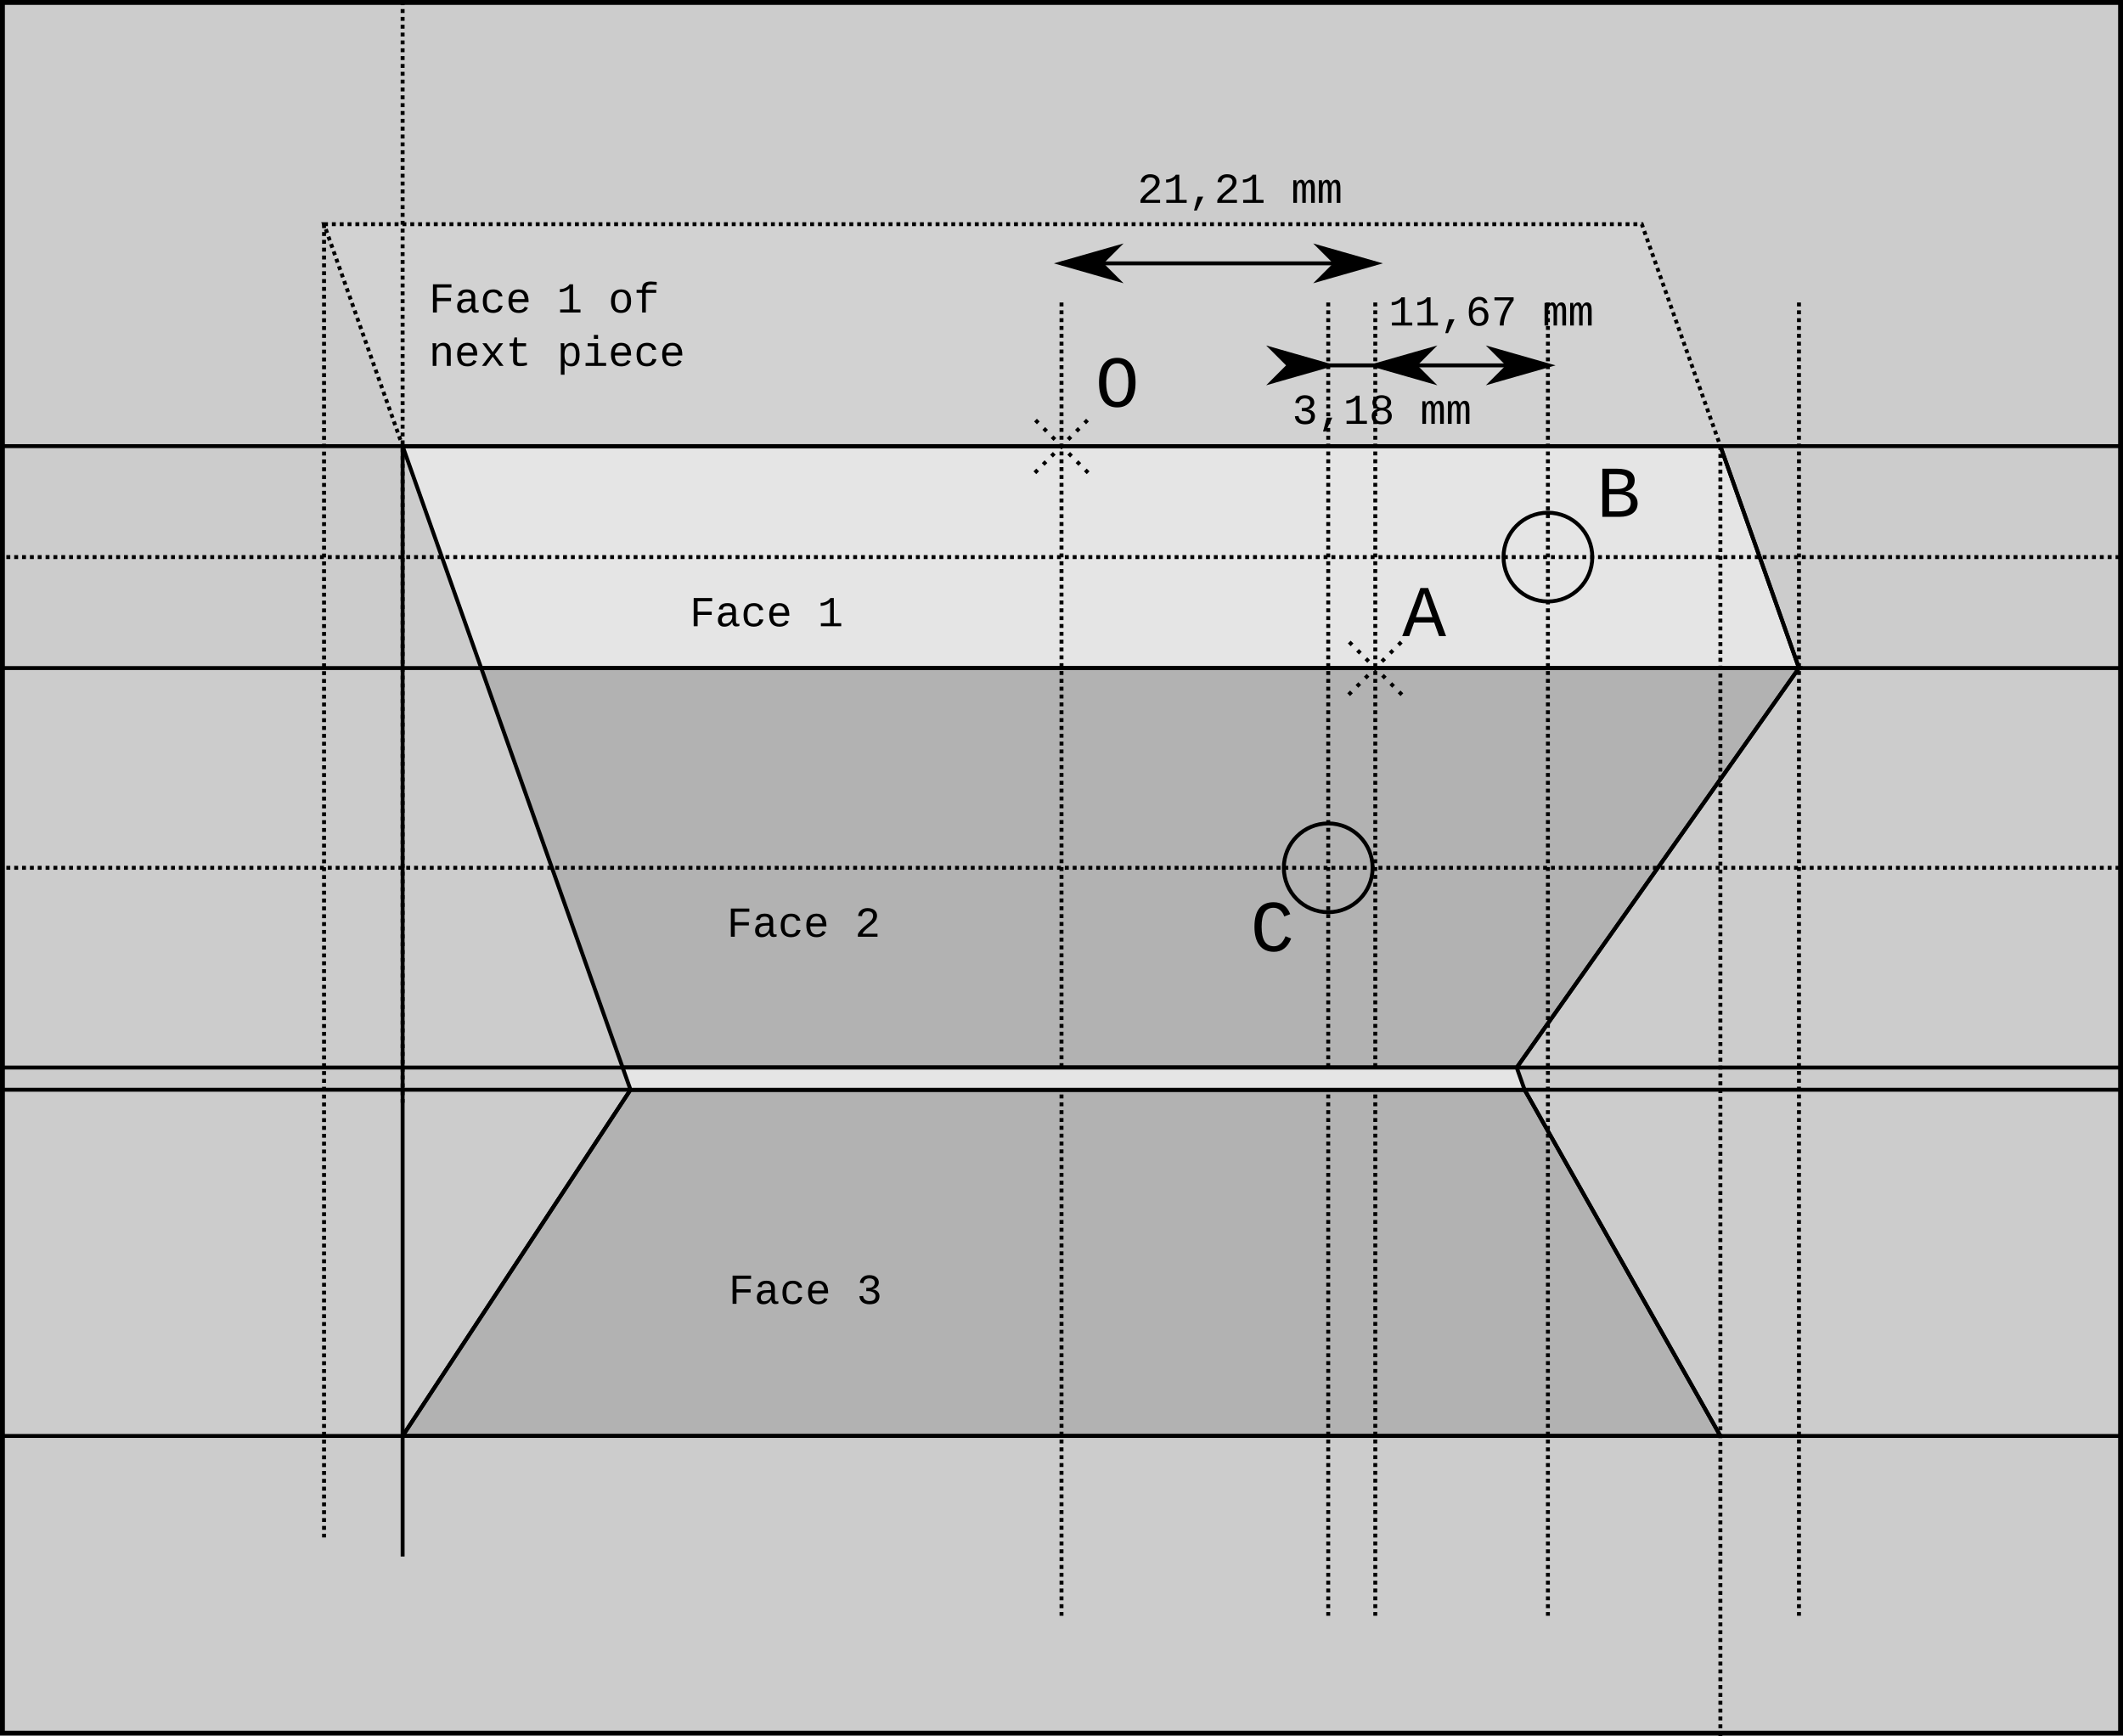
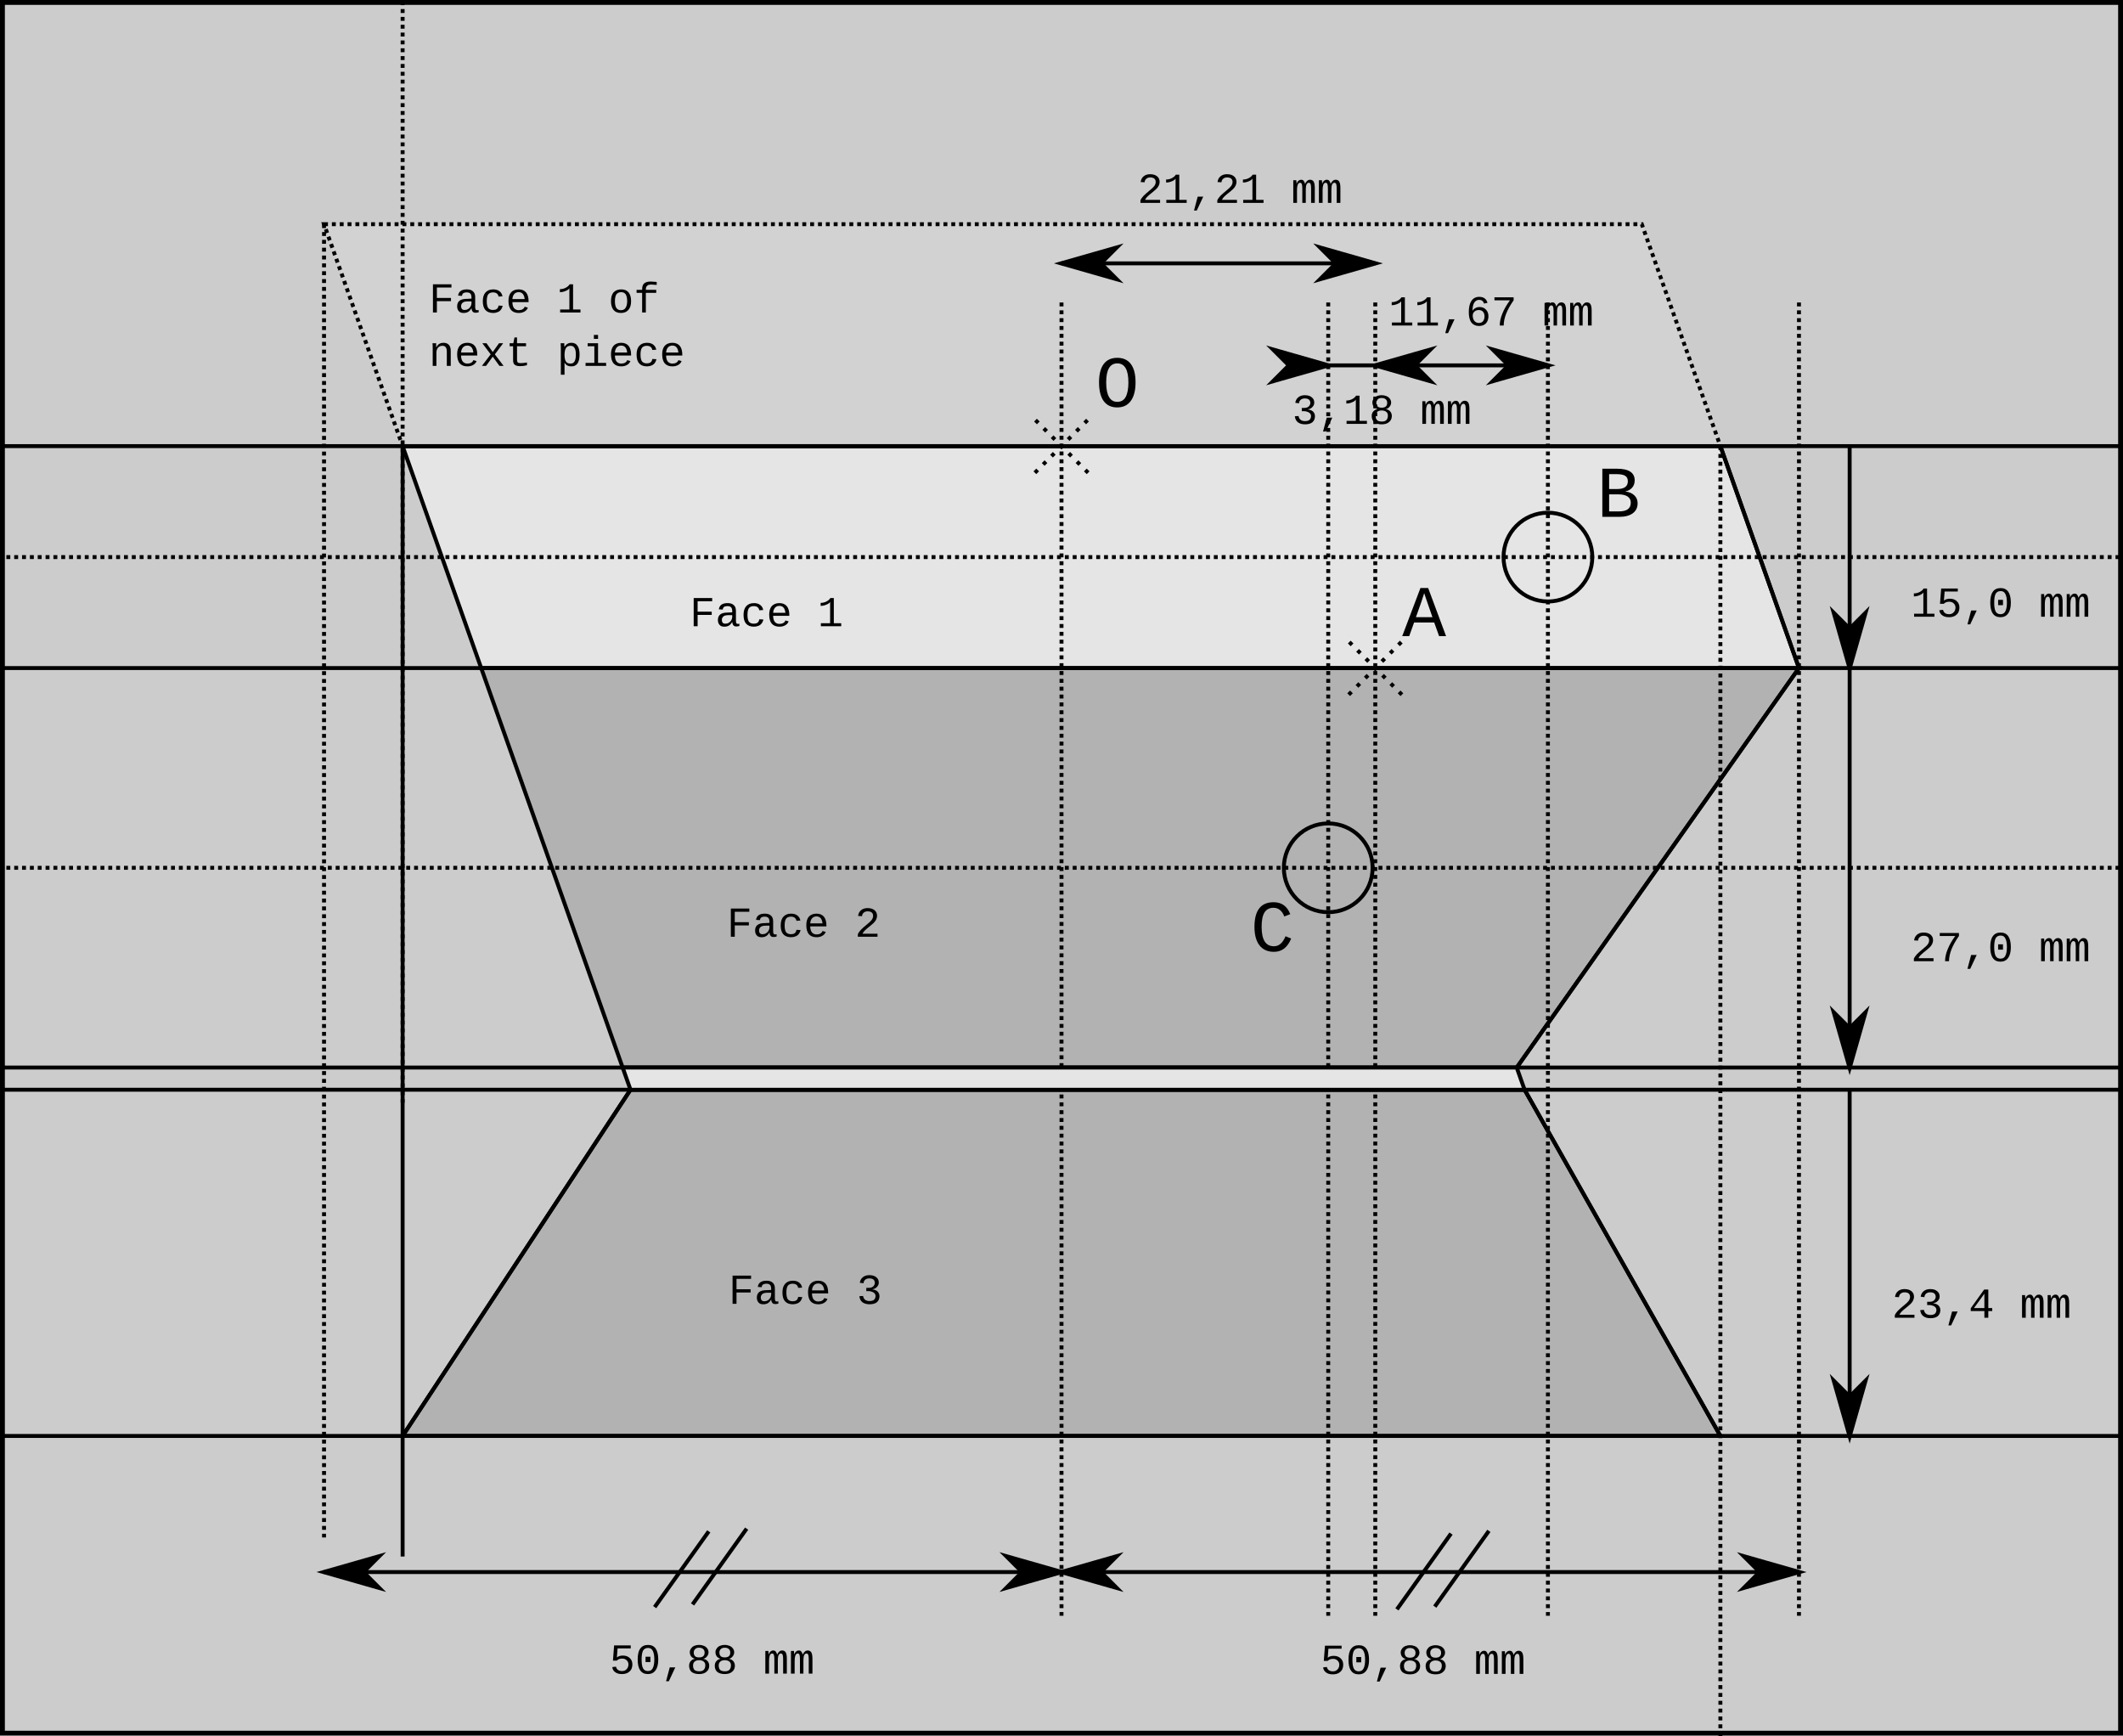
<svg xmlns="http://www.w3.org/2000/svg" width="143.507mm" height="117.305mm" viewBox="0 0 143.507 117.305" version="1.1" id="svg1117">
  <defs id="defs1114">
    <rect x="271.145" y="8.654" width="36.539" height="28.611" id="rect5463" />
    <marker style="overflow:visible" id="marker1506" refX="0" refY="0" orient="auto">
      <path transform="matrix(-0.8,0,0,-0.8,-10,0)" style="fill:#000000;fill-opacity:1;fill-rule:evenodd;stroke:#000000;stroke-width:1pt;stroke-opacity:1" d="M 0,0 5,-5 -12.5,0 5,5 Z" id="path1504" />
    </marker>
    <marker style="overflow:visible" id="marker1472" refX="0" refY="0" orient="auto">
      <path transform="matrix(0.8,0,0,0.8,10,0)" style="fill:#000000;fill-opacity:1;fill-rule:evenodd;stroke:#000000;stroke-width:1pt;stroke-opacity:1" d="M 0,0 5,-5 -12.5,0 5,5 Z" id="path1470" />
    </marker>
    <marker style="overflow:visible" id="marker1130" refX="0" refY="0" orient="auto">
      <path transform="matrix(-0.8,0,0,-0.8,-10,0)" style="fill:#000000;fill-opacity:1;fill-rule:evenodd;stroke:#000000;stroke-width:1pt;stroke-opacity:1" d="M 0,0 5,-5 -12.5,0 5,5 Z" id="path1128" />
    </marker>
    <marker style="overflow:visible" id="marker1134" refX="0" refY="0" orient="auto">
      <path transform="matrix(0.8,0,0,0.8,10,0)" style="fill:#000000;fill-opacity:1;fill-rule:evenodd;stroke:#000000;stroke-width:1pt;stroke-opacity:1" d="M 0,0 5,-5 -12.5,0 5,5 Z" id="path1132" />
    </marker>
    <marker style="overflow:visible" id="marker1138" refX="0" refY="0" orient="auto">
      <path transform="matrix(0.8,0,0,0.8,10,0)" style="fill:#000000;fill-opacity:1;fill-rule:evenodd;stroke:#000000;stroke-width:1pt;stroke-opacity:1" d="M 0,0 5,-5 -12.5,0 5,5 Z" id="path1136" />
    </marker>
    <marker style="overflow:visible" id="marker1142" refX="0" refY="0" orient="auto">
      <path transform="matrix(-0.8,0,0,-0.8,-10,0)" style="fill:#000000;fill-opacity:1;fill-rule:evenodd;stroke:#000000;stroke-width:1pt;stroke-opacity:1" d="M 0,0 5,-5 -12.5,0 5,5 Z" id="path1140" />
    </marker>
    <marker style="overflow:visible" id="marker35235" refX="0" refY="0" orient="auto">
      <path transform="matrix(-0.4,0,0,-0.4,-4,0)" style="fill:context-stroke;fill-rule:evenodd;stroke:context-stroke;stroke-width:1pt" d="M 0,0 5,-5 -12.5,0 5,5 Z" id="path35233" />
    </marker>
    <marker style="overflow:visible" id="marker1884" refX="0" refY="0" orient="auto">
      <path transform="matrix(-0.4,0,0,-0.4,-4,0)" style="fill:context-stroke;fill-rule:evenodd;stroke:context-stroke;stroke-width:1pt" d="M 0,0 5,-5 -12.5,0 5,5 Z" id="path1882" />
    </marker>
    <rect x="271.145" y="8.654" width="36.539" height="28.611" id="rect11149" />
    <rect x="271.145" y="8.654" width="36.539" height="28.611" id="rect11149-5" />
    <rect x="271.145" y="8.654" width="36.539" height="28.611" id="rect11149-5-9" />
+     <marker style="overflow:visible" id="marker1472-4" refX="0" refY="0" orient="auto">
+       <path transform="matrix(0.8,0,0,0.8,10,0)" style="fill:#000000;fill-opacity:1;fill-rule:evenodd;stroke:#000000;stroke-width:1pt;stroke-opacity:1" d="M 0,0 5,-5 -12.5,0 5,5 Z" id="path1470-9" />
+     </marker>
+     <marker style="overflow:visible" id="marker1506-0" refX="0" refY="0" orient="auto">
+       <path transform="matrix(-0.8,0,0,-0.8,-10,0)" style="fill:#000000;fill-opacity:1;fill-rule:evenodd;stroke:#000000;stroke-width:1pt;stroke-opacity:1" d="M 0,0 5,-5 -12.5,0 5,5 Z" id="path1504-6" />
+     </marker>
+     <marker style="overflow:visible" id="marker1472-4-7" refX="0" refY="0" orient="auto">
+       <path transform="matrix(0.8,0,0,0.8,10,0)" style="fill:#000000;fill-opacity:1;fill-rule:evenodd;stroke:#000000;stroke-width:1pt;stroke-opacity:1" d="M 0,0 5,-5 -12.5,0 5,5 Z" id="path1470-9-0" />
+     </marker>
+     <marker style="overflow:visible" id="marker1506-0-9" refX="0" refY="0" orient="auto">
+       <path transform="matrix(-0.8,0,0,-0.8,-10,0)" style="fill:#000000;fill-opacity:1;fill-rule:evenodd;stroke:#000000;stroke-width:1pt;stroke-opacity:1" d="M 0,0 5,-5 -12.5,0 5,5 Z" id="path1504-6-2" />
+     </marker>
+     <marker style="overflow:visible" id="marker1472-5" refX="0" refY="0" orient="auto">
+       <path transform="matrix(0.8,0,0,0.8,10,0)" style="fill:#000000;fill-opacity:1;fill-rule:evenodd;stroke:#000000;stroke-width:1pt;stroke-opacity:1" d="M 0,0 5,-5 -12.5,0 5,5 Z" id="path1470-5" />
+     </marker>
+     <marker style="overflow:visible" id="marker1472-5-6" refX="0" refY="0" orient="auto">
+       <path transform="matrix(0.8,0,0,0.8,10,0)" style="fill:#000000;fill-opacity:1;fill-rule:evenodd;stroke:#000000;stroke-width:1pt;stroke-opacity:1" d="M 0,0 5,-5 -12.5,0 5,5 Z" id="path1470-5-7" />
+     </marker>
+     <marker style="overflow:visible" id="marker1472-5-6-0" refX="0" refY="0" orient="auto">
+       <path transform="matrix(0.8,0,0,0.8,10,0)" style="fill:#000000;fill-opacity:1;fill-rule:evenodd;stroke:#000000;stroke-width:1pt;stroke-opacity:1" d="M 0,0 5,-5 -12.5,0 5,5 Z" id="path1470-5-7-1" />
+     </marker>
  </defs>
  <g id="layer1" transform="translate(32.17567,-68.04269)">
    <rect style="font-variation-settings:normal;opacity:1;vector-effect:none;fill:#cccccc;fill-opacity:1;fill-rule:evenodd;stroke:#000000;stroke-width:0.329px;stroke-linecap:butt;stroke-linejoin:miter;stroke-miterlimit:4;stroke-dasharray:none;stroke-dashoffset:0;stroke-opacity:1;-inkscape-stroke:none;stop-color:#000000;stop-opacity:1" id="rect138748" width="143.178" height="116.976" x="-32.011" y="68.207" />
+     <text xml:space="preserve" style="font-style:normal;font-weight:normal;font-size:2.887px;line-height:1.25;font-family:sans-serif;fill:#000000;fill-opacity:1;stroke:none;stroke-width:0.072" x="95.703" y="157.107" id="text6159">
+       <tspan style="font-style:normal;font-variant:normal;font-weight:normal;font-stretch:normal;font-size:2.887px;font-family:'Courier New';-inkscape-font-specification:'Courier New, Normal';font-variant-ligatures:normal;font-variant-caps:normal;font-variant-numeric:normal;font-variant-east-asian:normal;stroke-width:0.072" x="95.703" y="157.107" id="tspan16943">23,4 mm</tspan>
+     </text>
+     <text xml:space="preserve" style="font-style:normal;font-weight:normal;font-size:2.887px;line-height:1.25;font-family:sans-serif;fill:#000000;fill-opacity:1;stroke:none;stroke-width:0.072" x="96.991" y="109.726" id="text6159-7">
+       <tspan style="font-style:normal;font-variant:normal;font-weight:normal;font-stretch:normal;font-size:2.887px;font-family:'Courier New';-inkscape-font-specification:'Courier New, Normal';font-variant-ligatures:normal;font-variant-caps:normal;font-variant-numeric:normal;font-variant-east-asian:normal;stroke-width:0.072" x="96.991" y="109.726" id="tspan16943-4">15,0 mm</tspan>
+     </text>
+     <text xml:space="preserve" style="font-style:normal;font-weight:normal;font-size:2.887px;line-height:1.25;font-family:sans-serif;fill:#000000;fill-opacity:1;stroke:none;stroke-width:0.072" x="96.991" y="133.009" id="text6159-7-5">
+       <tspan style="font-style:normal;font-variant:normal;font-weight:normal;font-stretch:normal;font-size:2.887px;font-family:'Courier New';-inkscape-font-specification:'Courier New, Normal';font-variant-ligatures:normal;font-variant-caps:normal;font-variant-numeric:normal;font-variant-east-asian:normal;stroke-width:0.072" x="96.991" y="133.009" id="tspan16943-4-9">27,0 mm</tspan>
+     </text>
    <path style="fill:#e5e5e5;fill-opacity:0.252;stroke:#000000;stroke-width:0.265;stroke-linecap:butt;stroke-linejoin:miter;stroke-miterlimit:4;stroke-dasharray:0.265, 0.265;stroke-dashoffset:0;stroke-opacity:1" d="m -10.272,83.195 h 89.076 l 5.312,15 H -4.96 Z" id="path1222" />
    <text xml:space="preserve" style="font-size:2.887px;line-height:1.25;font-family:'Courier New';-inkscape-font-specification:'Courier New, Normal';stroke-width:0.265" x="-3.192" y="89.165" id="text7595-3-82-6">
      <tspan style="stroke-width:0.265" x="-3.192" y="89.165" id="tspan56801">Face 1 of </tspan>
      <tspan style="stroke-width:0.265" x="-3.192" y="92.774" id="tspan8581">next piece</tspan>
    </text>
    <path style="fill:#b2b2b2;fill-opacity:1;stroke:#000000;stroke-width:0.265px;stroke-linecap:butt;stroke-linejoin:miter;stroke-opacity:1" d="M 0.351,113.195 H 89.428 l -19.079,27 H 9.913 l -9.561,-27" id="path4517" />
    <path style="fill:#e5e5e5;fill-opacity:1;stroke:#000000;stroke-width:0.265px;stroke-linecap:butt;stroke-linejoin:miter;stroke-opacity:1" d="M -4.96,98.195 H 84.116 l 5.312,15 H 0.351 Z" id="path3482" />
    <text xml:space="preserve" style="font-size:2.887px;line-height:1.25;font-family:'Courier New';-inkscape-font-specification:'Courier New, Normal';stroke-width:0.265" x="14.433" y="110.367" id="text7595-3-82-6-0">
      <tspan style="stroke-width:0.265" x="14.433" y="110.367" id="tspan56801-3">Face 1</tspan>
    </text>
    <text xml:space="preserve" style="font-size:2.887px;line-height:1.25;font-family:'Courier New';-inkscape-font-specification:'Courier New, Normal';stroke-width:0.265" x="44.711" y="81.753" id="text7595-3-82-6-0-6">
      <tspan style="stroke-width:0.265" x="44.711" y="81.753" id="tspan56801-3-4">21,21 mm</tspan>
    </text>
    <text xml:space="preserve" style="font-size:2.887px;line-height:1.25;font-family:'Courier New';-inkscape-font-specification:'Courier New, Normal';stroke-width:0.265" x="61.694" y="90.043" id="text7595-3-82-6-0-6-1">
      <tspan style="stroke-width:0.265" x="61.694" y="90.043" id="tspan56801-3-4-9">11,67 mm</tspan>
    </text>
    <text xml:space="preserve" style="font-size:2.887px;line-height:1.25;font-family:'Courier New';-inkscape-font-specification:'Courier New, Normal';stroke-width:0.265" x="55.165" y="96.692" id="text7595-3-82-6-0-6-1-3">
      <tspan style="stroke-width:0.265" x="55.165" y="96.692" id="tspan56801-3-4-9-7">3,18 mm</tspan>
    </text>
    <text xml:space="preserve" style="font-size:2.887px;line-height:1.25;font-family:'Courier New';-inkscape-font-specification:'Courier New, Normal';stroke-width:0.265" x="16.946" y="131.355" id="text7595-3-82-6-0-9">
      <tspan style="stroke-width:0.265" x="16.946" y="131.355" id="tspan56801-3-2">Face 2</tspan>
    </text>
    <path style="fill:none;stroke:#000000;stroke-width:0.265px;stroke-linecap:butt;stroke-linejoin:miter;stroke-opacity:1" d="M -74.145,98.195 H 140.224" id="path1066" />
    <path style="fill:none;stroke:#000000;stroke-width:0.265px;stroke-linecap:butt;stroke-linejoin:miter;stroke-opacity:1" d="M -74.145,113.195 H 140.224" id="path1227" />
    <path style="fill:none;stroke:#000000;stroke-width:0.265px;stroke-linecap:butt;stroke-linejoin:miter;stroke-opacity:1" d="M -74.145,140.195 H 140.224" id="path1229" />
    <path style="fill:#b2b2b2;fill-opacity:1;stroke:#000000;stroke-width:0.265px;stroke-linecap:butt;stroke-linejoin:miter;stroke-opacity:1" d="m -4.96,165.095 15.404,-23.4 h 60.436 l 13.236,23.4 H -4.96" id="path5079" />
    <text xml:space="preserve" style="font-size:2.887px;line-height:1.25;font-family:'Courier New';-inkscape-font-specification:'Courier New, Normal';stroke-width:0.265" x="17.063" y="156.166" id="text7595-3-82-6-0-97">
      <tspan style="stroke-width:0.265" x="17.063" y="156.166" id="tspan56801-3-0">Face 3</tspan>
    </text>
    <path style="fill:none;stroke:#000000;stroke-width:0.265px;stroke-linecap:butt;stroke-linejoin:miter;stroke-opacity:1" d="M -74.145,141.695 H 140.224" id="path1231" />
    <path style="fill:none;stroke:#000000;stroke-width:0.265px;stroke-linecap:butt;stroke-linejoin:miter;stroke-opacity:1" d="M -74.145,165.095 H 140.224" id="path1233" />
    <path style="fill:none;stroke:#000000;stroke-width:0.265;stroke-linecap:butt;stroke-linejoin:miter;stroke-miterlimit:4;stroke-dasharray:0.265, 0.265;stroke-dashoffset:0;stroke-opacity:1" d="M 39.578,88.487 V 177.247" id="path1351" />
    <path style="fill:none;stroke:#000000;stroke-width:0.265;stroke-linecap:butt;stroke-linejoin:miter;stroke-miterlimit:4;stroke-dasharray:0.265, 0.265;stroke-dashoffset:0;stroke-opacity:1" d="M 60.788,88.487 V 177.247" id="path1517" />
    <path style="fill:none;stroke:#000000;stroke-width:0.265;stroke-linecap:butt;stroke-linejoin:miter;stroke-miterlimit:4;stroke-dasharray:0.265, 0.265;stroke-dashoffset:0;stroke-opacity:1" d="M 72.458,88.487 V 177.247" id="path1519" />
    <path style="fill:none;stroke:#000000;stroke-width:0.265;stroke-linecap:butt;stroke-linejoin:miter;stroke-miterlimit:4;stroke-dasharray:0.265, 0.265;stroke-dashoffset:0;stroke-opacity:1" d="M 57.608,88.487 V 177.247" id="path1521" />
    <path style="fill:none;stroke:#000000;stroke-width:0.265;stroke-linecap:butt;stroke-linejoin:miter;stroke-miterlimit:4;stroke-dasharray:0.265, 0.265;stroke-dashoffset:0;stroke-opacity:1" d="M -74.145,105.695 H 140.224" id="path1610" />
    <path style="fill:none;stroke:#000000;stroke-width:0.265;stroke-linecap:butt;stroke-linejoin:miter;stroke-miterlimit:4;stroke-dasharray:0.265, 0.265;stroke-dashoffset:0;stroke-opacity:1" d="M -74.145,126.695 H 140.224" id="path1612" />
    <circle style="fill:none;stroke:#000000;stroke-width:0.265;stroke-miterlimit:4;stroke-dasharray:none;stroke-dashoffset:0" id="path1725" cx="57.608" cy="126.695" r="3" />
    <circle style="fill:none;stroke:#000000;stroke-width:0.265;stroke-miterlimit:4;stroke-dasharray:none;stroke-dashoffset:0" id="circle1897" cx="72.458" cy="105.695" r="3" />
    <path style="fill:none;stroke:#000000;stroke-width:0.265;stroke-linecap:butt;stroke-linejoin:miter;stroke-miterlimit:4;stroke-dasharray:0.265, 0.265;stroke-dashoffset:0;stroke-opacity:1" d="M 89.428,88.487 V 177.247" id="path1990" />
    <path style="fill:none;stroke:#000000;stroke-width:0.265px;stroke-linecap:butt;stroke-linejoin:miter;stroke-opacity:1" d="m 89.428,113.195 -19.079,27" id="path2117" />
    <path style="fill:none;stroke:#000000;stroke-width:0.265px;stroke-linecap:butt;stroke-linejoin:miter;stroke-opacity:1" d="M 89.428,113.195 84.116,98.195" id="path2714" />
    <path style="fill:none;stroke:#000000;stroke-width:0.265px;stroke-linecap:butt;stroke-linejoin:miter;stroke-opacity:1" d="M 39.578,98.195 H -4.96" id="path2984" />
    <path style="fill:none;stroke:#000000;stroke-width:0.265;stroke-linecap:butt;stroke-linejoin:miter;stroke-miterlimit:4;stroke-dasharray:0.265, 0.265;stroke-dashoffset:0;stroke-opacity:1" d="M -4.96,53.816 V 142.575" id="path3246" />
    <path style="fill:none;stroke:#000000;stroke-width:0.265;stroke-linecap:butt;stroke-linejoin:miter;stroke-miterlimit:4;stroke-dasharray:0.265, 0.265;stroke-dashoffset:0;stroke-opacity:1" d="M 84.116,98.195 V 186.955" id="path3347" />
    <path style="fill:#e5e5e5;fill-opacity:1;stroke:#000000;stroke-width:0.265px;stroke-linecap:butt;stroke-linejoin:miter;stroke-opacity:1" d="M 9.913,140.195 H 70.349 l 0.531,1.5 H 10.444 Z" id="path4046" />
    <path style="fill:none;stroke:#000000;stroke-width:0.265px;stroke-linecap:butt;stroke-linejoin:miter;stroke-opacity:1" d="m 84.116,165.095 -13.236,-23.4" id="path4478" />
    <path style="fill:none;stroke:#000000;stroke-width:0.265px;stroke-linecap:butt;stroke-linejoin:miter;stroke-opacity:1" d="M -4.96,98.195 V 173.244" id="path4513" />
    <path style="fill:none;stroke:#000000;stroke-width:0.265px;stroke-linecap:butt;stroke-linejoin:miter;stroke-opacity:1" d="m 10.444,141.695 -15.404,23.4" id="path4515" />
    <g id="g1111" transform="translate(1.044455,25.32998)">
      <path style="fill:none;stroke:#000000;stroke-width:0.265;stroke-linecap:butt;stroke-linejoin:miter;stroke-miterlimit:4;stroke-dasharray:0.265, 0.529;stroke-dashoffset:0;stroke-opacity:1" d="m 36.734,74.664 3.598,-3.598" id="path945" />
      <path style="fill:none;stroke:#000000;stroke-width:0.265;stroke-linecap:butt;stroke-linejoin:miter;stroke-miterlimit:4;stroke-dasharray:0.265, 0.529;stroke-dashoffset:0;stroke-opacity:1" d="m 40.332,74.664 -3.598,-3.598" id="path1027" />
    </g>
    <g id="g1167" transform="translate(22.25446,40.32998)">
      <path style="fill:none;stroke:#000000;stroke-width:0.265;stroke-linecap:butt;stroke-linejoin:miter;stroke-miterlimit:4;stroke-dasharray:0.265, 0.529;stroke-dashoffset:0;stroke-opacity:1" d="m 36.734,74.664 3.598,-3.598" id="path1163" />
      <path style="fill:none;stroke:#000000;stroke-width:0.265;stroke-linecap:butt;stroke-linejoin:miter;stroke-miterlimit:4;stroke-dasharray:0.265, 0.529;stroke-dashoffset:0;stroke-opacity:1" d="m 40.332,74.664 -3.598,-3.598" id="path1165" />
    </g>
    <path style="fill:none;stroke:#000000;stroke-width:0.265;stroke-linecap:butt;stroke-linejoin:miter;stroke-miterlimit:4;stroke-dasharray:0.265, 0.265;stroke-dashoffset:0;stroke-opacity:1" d="M -10.272,83.195 V 171.955" id="path2214" />
    <text xml:space="preserve" transform="matrix(0.2645833,0,0,0.2645833,-29.87308,88.84461)" id="text5461" style="font-size:18.667px;line-height:1.25;font-family:'Courier New';-inkscape-font-specification:'Courier New, Normal';white-space:pre;shape-inside:url(#rect5463)">
-       <tspan x="271.145" y="25.264" id="tspan11860">O</tspan>
+       <tspan x="271.145" y="25.264" id="tspan8557">O</tspan>
    </text>
    <text xml:space="preserve" transform="matrix(0.2645833,0,0,0.2645833,-9.130894,104.353)" id="text11147" style="font-size:18.667px;line-height:1.25;font-family:'Courier New';-inkscape-font-specification:'Courier New, Normal';white-space:pre;shape-inside:url(#rect11149)">
-       <tspan x="271.145" y="25.264" id="tspan11862">A</tspan>
+       <tspan x="271.145" y="25.264" id="tspan8559">A</tspan>
    </text>
    <text xml:space="preserve" transform="matrix(0.2645833,0,0,0.2645833,4.003486,96.29108)" id="text11147-7" style="font-size:18.667px;line-height:1.25;font-family:'Courier New';-inkscape-font-specification:'Courier New, Normal';white-space:pre;shape-inside:url(#rect11149-5)">
-       <tspan x="271.145" y="25.264" id="tspan11864">B</tspan>
+       <tspan x="271.145" y="25.264" id="tspan8561">B</tspan>
    </text>
    <text xml:space="preserve" transform="matrix(0.2645833,0,0,0.2645833,-19.39169,125.6394)" id="text11147-7-1" style="font-size:18.667px;line-height:1.25;font-family:'Courier New';-inkscape-font-specification:'Courier New, Normal';white-space:pre;shape-inside:url(#rect11149-5-9)">
-       <tspan x="271.145" y="25.264" id="tspan11866">C</tspan>
+       <tspan x="271.145" y="25.264" id="tspan8563">C</tspan>
    </text>
    <path style="fill:none;stroke:#000000;stroke-width:0.265px;stroke-linecap:butt;stroke-linejoin:miter;stroke-opacity:1;marker-start:url(#marker1472);marker-end:url(#marker1506)" d="m 39.578,85.842 h 21.21" id="path965" />
+     <text xml:space="preserve" style="font-size:2.887px;line-height:1.25;font-family:'Courier New';-inkscape-font-specification:'Courier New, Normal';stroke-width:0.265" x="57.075" y="181.176" id="text7595-3-82-6-0-6-4">
+       <tspan style="stroke-width:0.265" x="57.075" y="181.176" id="tspan56801-3-4-5">50,88 mm</tspan>
+     </text>
+     <text xml:space="preserve" style="font-size:2.887px;line-height:1.25;font-family:'Courier New';-inkscape-font-specification:'Courier New, Normal';stroke-width:0.265" x="9.022" y="181.159" id="text7595-3-82-6-0-6-4-2">
+       <tspan style="stroke-width:0.265" x="9.022" y="181.159" id="tspan56801-3-4-5-0">50,88 mm</tspan>
+     </text>
+     <path style="fill:none;stroke:#000000;stroke-width:0.265px;stroke-linecap:butt;stroke-linejoin:miter;stroke-opacity:1;marker-start:url(#marker1472-4);marker-end:url(#marker1506-0)" d="m 39.578,174.294 h 49.85" id="path965-9" />
+     <path style="fill:none;stroke:#000000;stroke-width:0.265px;stroke-linecap:butt;stroke-linejoin:miter;stroke-opacity:1;marker-start:url(#marker1472-4-7);marker-end:url(#marker1506-0-9)" d="M -10.272,174.294 H 39.578" id="path965-9-5" />
    <path style="fill:none;stroke:#000000;stroke-width:0.265px;stroke-linecap:butt;stroke-linejoin:miter;stroke-opacity:1;marker-start:url(#marker1472);marker-end:url(#marker1506)" d="M 60.788,92.737 H 72.458" id="path1000" />
    <path style="fill:none;stroke:#000000;stroke-width:0.265px;stroke-linecap:butt;stroke-linejoin:miter;stroke-opacity:1;marker-end:url(#marker1472)" d="M 60.788,92.737 H 57.608" id="path1115" />
+     <path style="fill:none;stroke:#000000;stroke-width:0.265px;stroke-linecap:butt;stroke-linejoin:miter;stroke-opacity:1" d="m 15.734,171.543 -3.657,5.12" id="path3300" />
+     <path style="fill:none;stroke:#000000;stroke-width:0.265px;stroke-linecap:butt;stroke-linejoin:miter;stroke-opacity:1" d="m 18.295,171.36 -3.657,5.12" id="path3300-9" />
+     <path style="fill:none;stroke:#000000;stroke-width:0.265px;stroke-linecap:butt;stroke-linejoin:miter;stroke-opacity:1" d="m 65.908,171.693 -3.657,5.12" id="path3300-3" />
+     <path style="fill:none;stroke:#000000;stroke-width:0.265px;stroke-linecap:butt;stroke-linejoin:miter;stroke-opacity:1" d="M 68.468,171.51 64.811,176.63" id="path3300-9-8" />
+     <path style="fill:none;stroke:#000000;stroke-width:0.265px;stroke-linecap:butt;stroke-linejoin:miter;stroke-opacity:1;marker-start:url(#marker1472-5)" d="m 92.854,165.095 v -23.4" id="path8926" />
+     <path style="fill:none;stroke:#000000;stroke-width:0.265px;stroke-linecap:butt;stroke-linejoin:miter;stroke-opacity:1;marker-start:url(#marker1472-5-6)" d="m 92.854,140.195 v -27" id="path8926-3" />
+     <path style="fill:none;stroke:#000000;stroke-width:0.265px;stroke-linecap:butt;stroke-linejoin:miter;stroke-opacity:1;marker-start:url(#marker1472-5-6-0)" d="M 92.854,113.195 V 98.195" id="path8926-3-6" />
  </g>
</svg>
